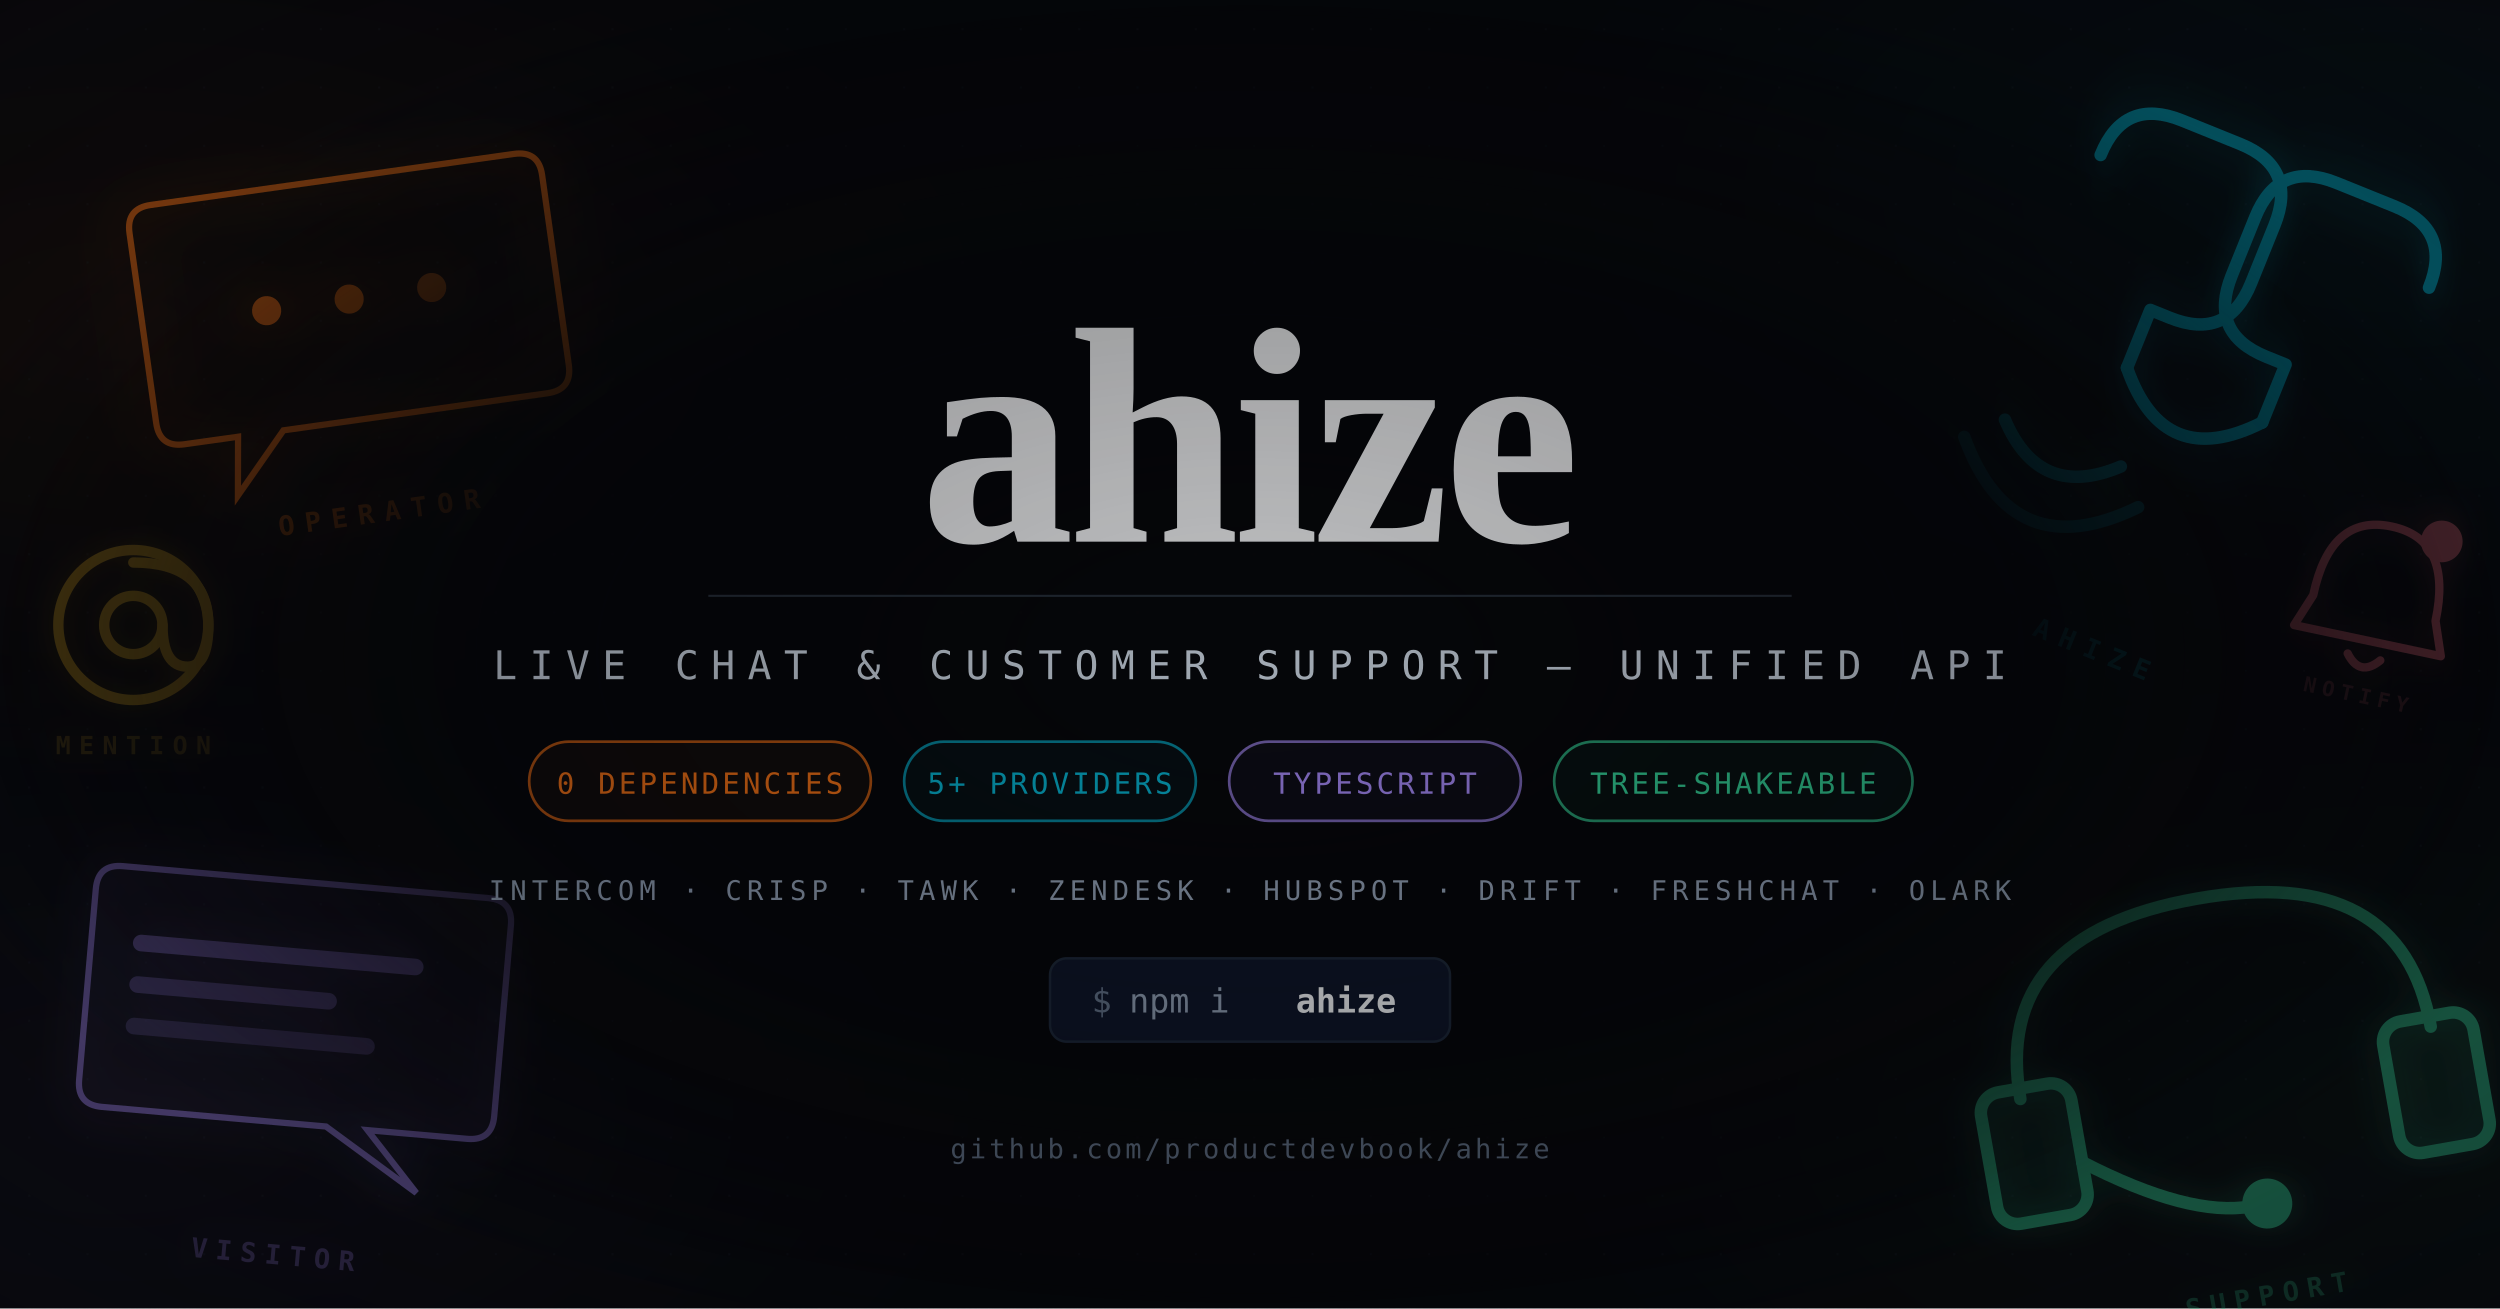
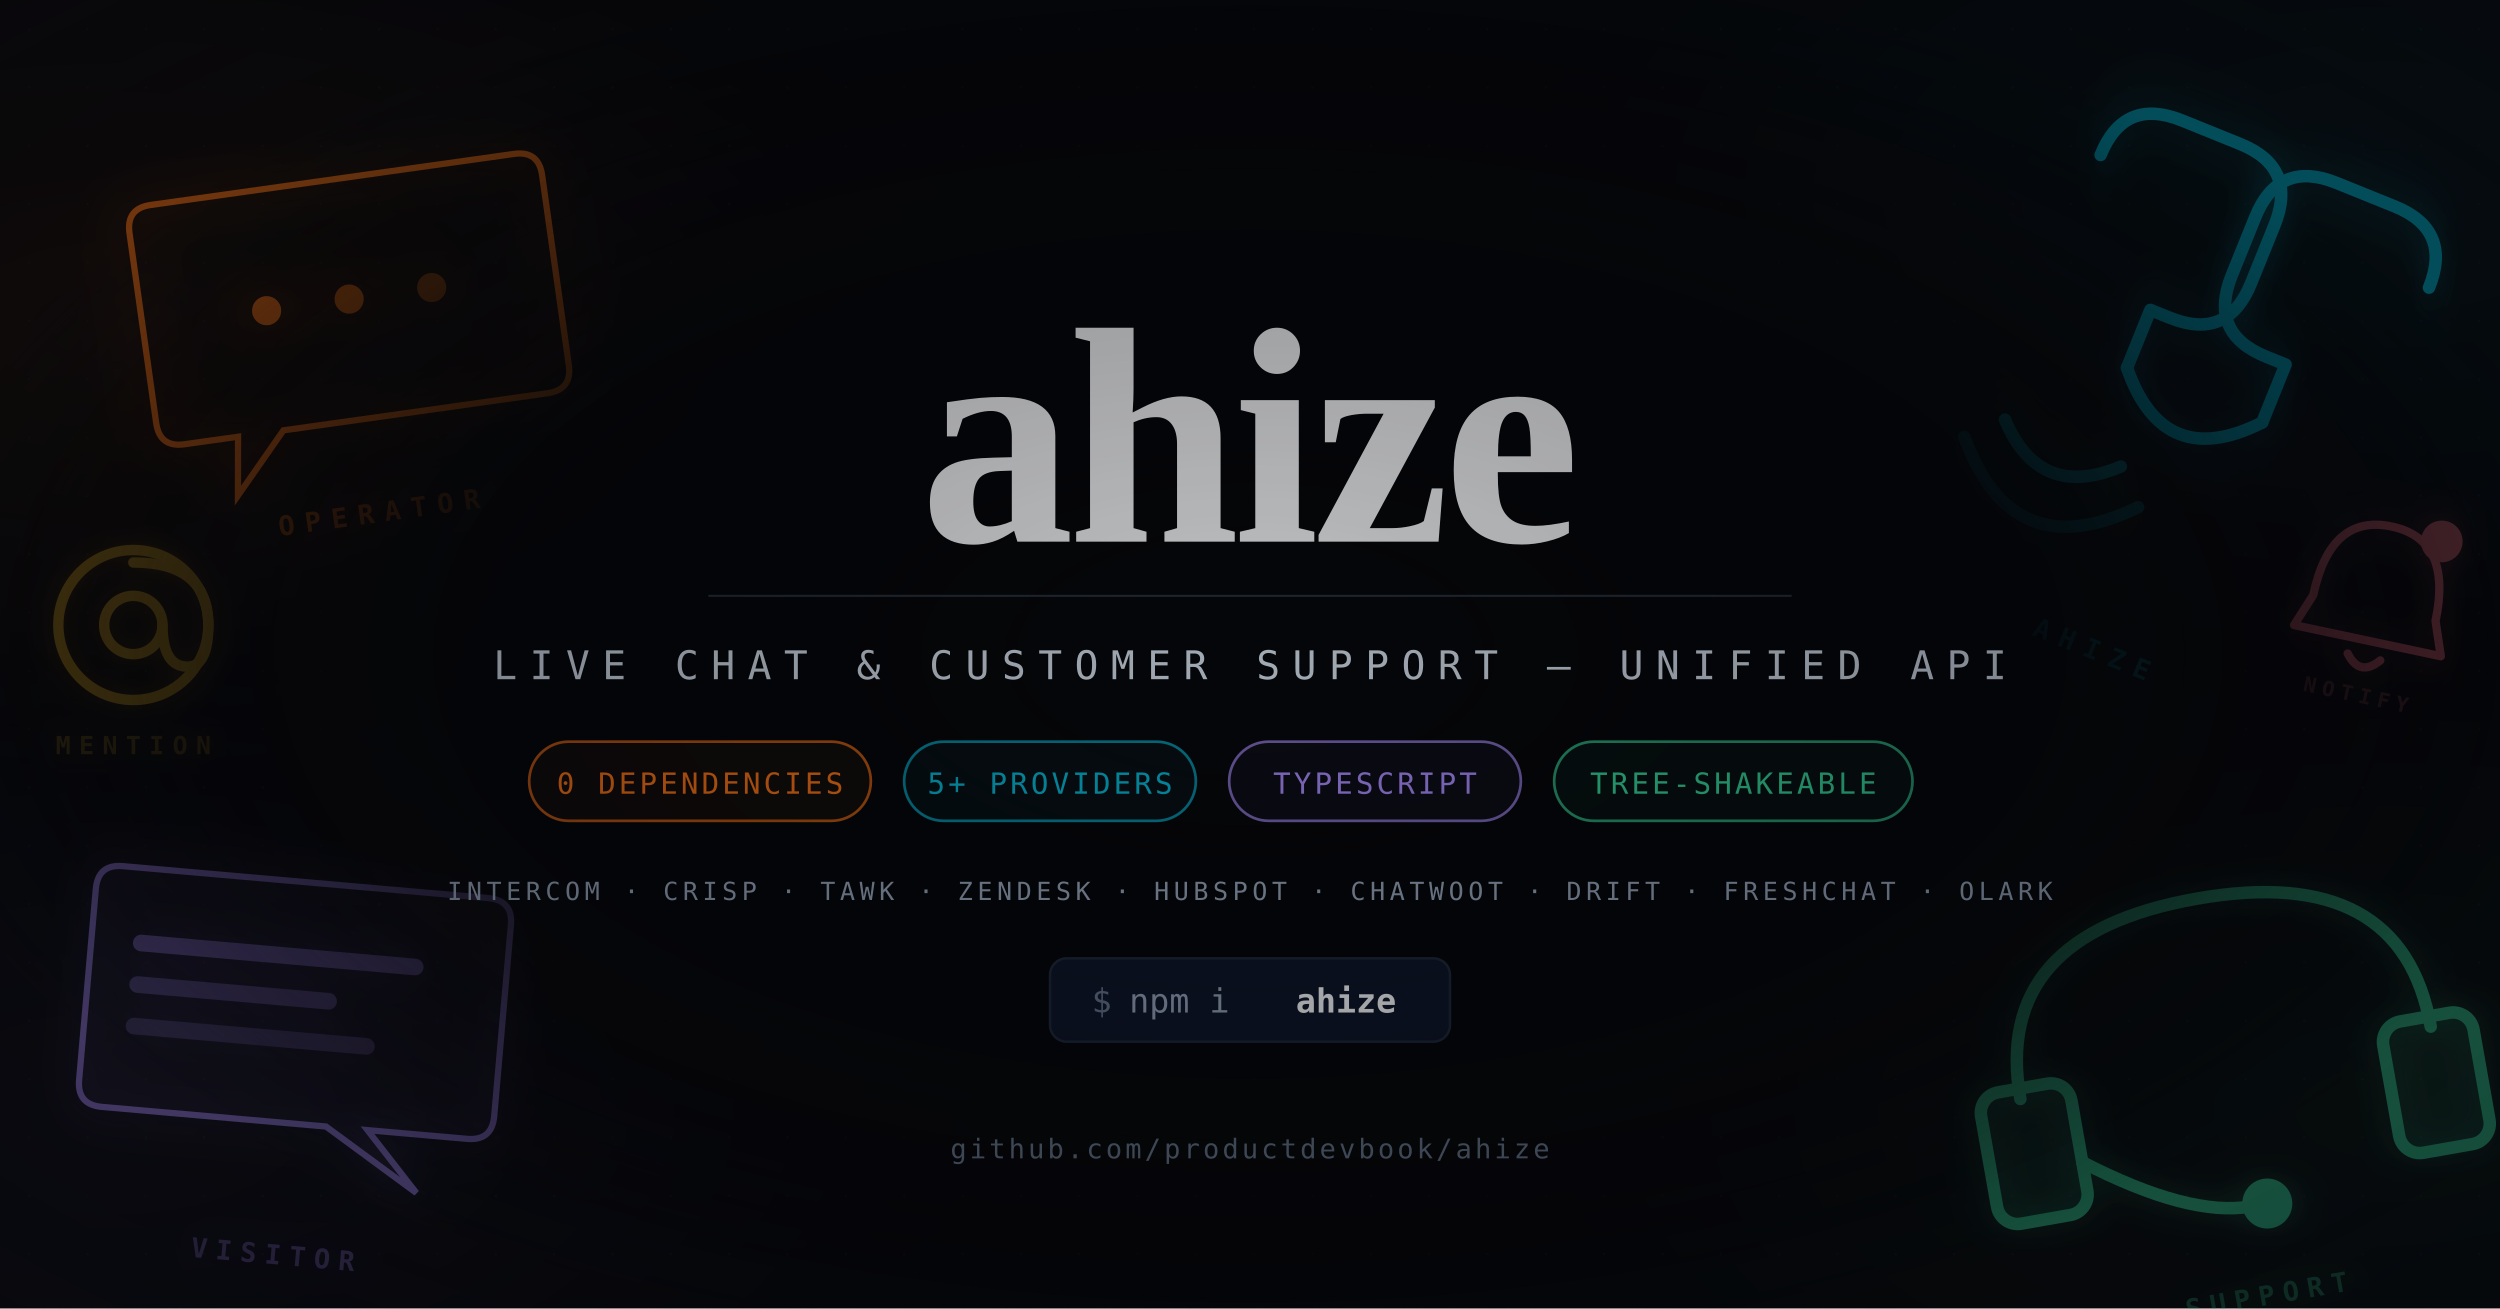
<svg xmlns="http://www.w3.org/2000/svg" viewBox="0 0 1200 628" width="1200" height="628">
  <defs>
    <filter id="grain">
      <feTurbulence type="fractalNoise" baseFrequency="0.65" numOctaves="3" stitchTiles="stitch" />
      <feColorMatrix type="saturate" values="0" />
      <feBlend in="SourceGraphic" mode="overlay" result="blend" />
      <feComponentTransfer>
        <feFuncA type="linear" slope="0.06" />
      </feComponentTransfer>
      <feBlend in="SourceGraphic" mode="normal" />
    </filter>
    <filter id="glow-orange" x="-50%" y="-50%" width="200%" height="200%">
      <feGaussianBlur stdDeviation="12" result="blur" />
      <feFlood flood-color="#f97316" flood-opacity="0.5" />
      <feComposite in2="blur" operator="in" />
      <feMerge>
        <feMergeNode />
        <feMergeNode in="SourceGraphic" />
      </feMerge>
    </filter>
    <filter id="glow-cyan" x="-50%" y="-50%" width="200%" height="200%">
      <feGaussianBlur stdDeviation="10" result="blur" />
      <feFlood flood-color="#06b6d4" flood-opacity="0.45" />
      <feComposite in2="blur" operator="in" />
      <feMerge>
        <feMergeNode />
        <feMergeNode in="SourceGraphic" />
      </feMerge>
    </filter>
    <filter id="glow-purple" x="-50%" y="-50%" width="200%" height="200%">
      <feGaussianBlur stdDeviation="10" result="blur" />
      <feFlood flood-color="#a78bfa" flood-opacity="0.4" />
      <feComposite in2="blur" operator="in" />
      <feMerge>
        <feMergeNode />
        <feMergeNode in="SourceGraphic" />
      </feMerge>
    </filter>
    <filter id="glow-emerald" x="-50%" y="-50%" width="200%" height="200%">
      <feGaussianBlur stdDeviation="8" result="blur" />
      <feFlood flood-color="#34d399" flood-opacity="0.35" />
      <feComposite in2="blur" operator="in" />
      <feMerge>
        <feMergeNode />
        <feMergeNode in="SourceGraphic" />
      </feMerge>
    </filter>
    <filter id="glow-rose" x="-50%" y="-50%" width="200%" height="200%">
      <feGaussianBlur stdDeviation="8" result="blur" />
      <feFlood flood-color="#fb7185" flood-opacity="0.35" />
      <feComposite in2="blur" operator="in" />
      <feMerge>
        <feMergeNode />
        <feMergeNode in="SourceGraphic" />
      </feMerge>
    </filter>
    <filter id="glow-amber" x="-50%" y="-50%" width="200%" height="200%">
      <feGaussianBlur stdDeviation="6" result="blur" />
      <feFlood flood-color="#fbbf24" flood-opacity="0.35" />
      <feComposite in2="blur" operator="in" />
      <feMerge>
        <feMergeNode />
        <feMergeNode in="SourceGraphic" />
      </feMerge>
    </filter>
    <radialGradient id="ambientOrange" cx="0.05" cy="0.25" r="0.35">
      <stop offset="0%" stop-color="#f97316" stop-opacity="0.08" />
      <stop offset="100%" stop-color="#f97316" stop-opacity="0" />
    </radialGradient>
    <radialGradient id="ambientCyan" cx="0.95" cy="0.15" r="0.35">
      <stop offset="0%" stop-color="#06b6d4" stop-opacity="0.07" />
      <stop offset="100%" stop-color="#06b6d4" stop-opacity="0" />
    </radialGradient>
    <radialGradient id="ambientPurple" cx="0.05" cy="0.85" r="0.35">
      <stop offset="0%" stop-color="#a78bfa" stop-opacity="0.06" />
      <stop offset="100%" stop-color="#a78bfa" stop-opacity="0" />
    </radialGradient>
    <radialGradient id="ambientEmerald" cx="0.95" cy="0.85" r="0.35">
      <stop offset="0%" stop-color="#34d399" stop-opacity="0.05" />
      <stop offset="100%" stop-color="#34d399" stop-opacity="0" />
    </radialGradient>
    <radialGradient id="centerBackdrop" cx="0.5" cy="0.5" r="0.55">
      <stop offset="0%" stop-color="#06070b" stop-opacity="0.95" />
      <stop offset="55%" stop-color="#06070b" stop-opacity="0.88" />
      <stop offset="80%" stop-color="#06070b" stop-opacity="0.4" />
      <stop offset="100%" stop-color="#06070b" stop-opacity="0" />
    </radialGradient>
    <pattern id="dotGrid" width="28" height="28" patternUnits="userSpaceOnUse">
      <circle cx="14" cy="14" r="0.6" fill="#334155" opacity="0.35" />
    </pattern>
    <radialGradient id="vignetteGrad" cx="0.5" cy="0.5" r="0.7">
      <stop offset="0%" stop-color="transparent" />
      <stop offset="100%" stop-color="#06070b" />
    </radialGradient>
  </defs>
  <rect width="1200" height="628" fill="#06070b" />
  <rect width="1200" height="628" fill="url(#ambientOrange)" />
  <rect width="1200" height="628" fill="url(#ambientCyan)" />
  <rect width="1200" height="628" fill="url(#ambientPurple)" />
  <rect width="1200" height="628" fill="url(#ambientEmerald)" />
  <rect width="1200" height="628" fill="url(#dotGrid)" opacity="0.4" />
  <g transform="translate(60, 80) rotate(-8, 120, 80)" filter="url(#glow-orange)" opacity="0.85">
    <path d="M10,16 Q10,4 22,4 L198,4 Q210,4 210,16 L210,108 Q210,120 198,120 L70,120 L44,148 L48,120 L22,120 Q10,120 10,108 Z" fill="none" stroke="#f97316" stroke-width="3" />
    <circle cx="70" cy="62" r="7" fill="#f97316" />
    <circle cx="110" cy="62" r="7" fill="#f97316" opacity="0.75" />
    <circle cx="150" cy="62" r="7" fill="#f97316" opacity="0.5" />
    <text x="110" y="170" text-anchor="middle" fill="#f97316" opacity="0.6" font-family="'SF Mono','Fira Code',monospace" font-size="13" font-weight="bold" letter-spacing="5">OPERATOR</text>
  </g>
  <g transform="translate(960, 60) rotate(22, 100, 100)" filter="url(#glow-cyan)" opacity="0.78">
    <g fill="none" stroke="#06b6d4" stroke-width="6" stroke-linecap="round" stroke-linejoin="round">
      <path d="M20,40 Q20,10 50,10 L80,10 Q110,10 110,40 L110,70 Q110,100 80,100 L70,100 L70,130" />
      <path d="M190,40 Q190,10 160,10 L130,10 Q100,10 100,40 L100,70 Q100,100 130,100 L140,100 L140,130" />
      <path d="M70,130 Q105,170 140,130" />
      <path d="M25,175 Q55,205 85,175" opacity="0.7" />
      <path d="M10,190 Q55,240 100,190" opacity="0.45" />
    </g>
    <text x="105" y="266" text-anchor="middle" fill="#06b6d4" opacity="0.55" font-family="'SF Mono','Fira Code',monospace" font-size="13" font-weight="bold" letter-spacing="5">AHIZE</text>
  </g>
  <g transform="translate(30, 420) rotate(5, 120, 80)" filter="url(#glow-purple)" opacity="0.72">
    <path d="M10,16 Q10,4 22,4 L198,4 Q210,4 210,16 L210,108 Q210,120 198,120 L150,120 L176,148 L130,120 L22,120 Q10,120 10,108 Z" fill="#a78bfa10" stroke="#a78bfa" stroke-width="3" />
    <rect x="30" y="36" width="140" height="8" rx="4" fill="#a78bfa" opacity="0.75" />
    <rect x="30" y="56" width="100" height="8" rx="4" fill="#a78bfa" opacity="0.55" />
    <rect x="30" y="76" width="120" height="8" rx="4" fill="#a78bfa" opacity="0.4" />
    <text x="110" y="188" text-anchor="middle" fill="#a78bfa" opacity="0.5" font-family="'SF Mono','Fira Code',monospace" font-size="13" font-weight="bold" letter-spacing="4">VISITOR</text>
  </g>
  <g transform="translate(940, 420) rotate(-10, 130, 100)" filter="url(#glow-emerald)" opacity="0.7">
    <g fill="none" stroke="#34d399" stroke-width="6" stroke-linecap="round">
      <path d="M30,90 Q30,10 130,10 Q230,10 230,90" />
      <rect x="10" y="85" width="44" height="64" rx="10" fill="#34d39920" />
      <rect x="206" y="85" width="44" height="64" rx="10" fill="#34d39920" />
      <path d="M54,125 Q100,160 130,160" />
      <circle cx="138" cy="160" r="9" fill="#34d399" />
    </g>
    <text x="130" y="208" text-anchor="middle" fill="#34d399" opacity="0.5" font-family="'SF Mono','Fira Code',monospace" font-size="13" font-weight="bold" letter-spacing="4">SUPPORT</text>
  </g>
  <g transform="translate(1092, 230) rotate(12, 40, 50)" filter="url(#glow-rose)" opacity="0.55">
    <g fill="none" stroke="#fb7185" stroke-width="4" stroke-linecap="round" stroke-linejoin="round">
      <path d="M20,60 Q20,20 50,20 Q80,20 80,60 L86,76 L14,76 Z" />
      <path d="M42,84 Q50,94 58,84" />
      <circle cx="75" cy="22" r="8" fill="#fb7185" />
    </g>
    <text x="50" y="106" text-anchor="middle" fill="#fb7185" opacity="0.4" font-family="'SF Mono','Fira Code',monospace" font-size="10" font-weight="bold" letter-spacing="3">NOTIFY</text>
  </g>
  <g transform="translate(24, 260)" filter="url(#glow-amber)" opacity="0.5">
    <g fill="none" stroke="#fbbf24" stroke-width="5" stroke-linecap="round">
      <circle cx="40" cy="40" r="36" />
      <circle cx="40" cy="40" r="14" />
      <path d="M54,40 Q54,60 66,60 Q76,60 76,40 Q76,10 40,10" />
    </g>
    <text x="40" y="102" text-anchor="middle" fill="#fbbf24" opacity="0.45" font-family="'SF Mono','Fira Code',monospace" font-size="12" font-weight="bold" letter-spacing="4">MENTION</text>
  </g>
  <rect width="1200" height="628" fill="url(#centerBackdrop)" />
  <text x="600" y="260" text-anchor="middle" fill="#f8fafc" font-family="'Georgia','Playfair Display','Times New Roman',serif" font-size="148" font-weight="bold" letter-spacing="-3" opacity="0.97">ahize</text>
  <line x1="340" y1="286" x2="860" y2="286" stroke="#475569" stroke-width="1" opacity="0.5" />
  <text x="600" y="326" text-anchor="middle" fill="#cbd5e1" font-family="'SF Mono','Fira Code','Menlo',monospace" font-size="19" letter-spacing="6">LIVE CHAT &amp; CUSTOMER SUPPORT — UNIFIED API</text>
  <g font-family="'SF Mono','Fira Code','Menlo',monospace" font-size="14" letter-spacing="1.5">
    <g transform="translate(254, 356)">
      <rect x="0" y="0" width="164" height="38" rx="19" fill="#f9731610" stroke="#f97316" stroke-width="1.3" opacity="0.7" />
      <text x="82" y="25" text-anchor="middle" fill="#f97316" opacity="0.95">0 DEPENDENCIES</text>
    </g>
    <g transform="translate(434, 356)">
      <rect x="0" y="0" width="140" height="38" rx="19" fill="#06b6d410" stroke="#06b6d4" stroke-width="1.3" opacity="0.7" />
      <text x="70" y="25" text-anchor="middle" fill="#06b6d4" opacity="0.95">5+ PROVIDERS</text>
    </g>
    <g transform="translate(590, 356)">
      <rect x="0" y="0" width="140" height="38" rx="19" fill="#a78bfa10" stroke="#a78bfa" stroke-width="1.3" opacity="0.7" />
      <text x="70" y="25" text-anchor="middle" fill="#a78bfa" opacity="0.95">TYPESCRIPT</text>
    </g>
    <g transform="translate(746, 356)">
      <rect x="0" y="0" width="172" height="38" rx="19" fill="#34d39910" stroke="#34d399" stroke-width="1.3" opacity="0.7" />
      <text x="86" y="25" text-anchor="middle" fill="#34d399" opacity="0.95">TREE-SHAKEABLE</text>
    </g>
  </g>
-   <text x="600" y="432" text-anchor="middle" fill="#94a3b8" font-family="'SF Mono','Fira Code',monospace" font-size="13" letter-spacing="2.5">INTERCOM · CRISP · TAWK · ZENDESK · HUBSPOT · DRIFT · FRESHCHAT · OLARK</text>
+   <text x="600" y="432" text-anchor="middle" fill="#94a3b8" font-family="'SF Mono','Fira Code',monospace" font-size="12" letter-spacing="2.2">INTERCOM · CRISP · TAWK · ZENDESK · HUBSPOT · CHATWOOT · DRIFT · FRESHCHAT · OLARK</text>
  <g transform="translate(504, 460)">
    <rect x="0" y="0" width="192" height="40" rx="8" fill="#0f172a" stroke="#1e293b" stroke-width="1.2" />
    <text x="20" y="26" fill="#64748b" font-family="'SF Mono','Fira Code',monospace" font-size="16">$</text>
    <text x="38" y="26" fill="#94a3b8" font-family="'SF Mono','Fira Code',monospace" font-size="16"> npm i </text>
    <text x="118" y="26" fill="#f8fafc" font-family="'SF Mono','Fira Code',monospace" font-size="16" font-weight="bold">ahize</text>
  </g>
  <text x="600" y="556" text-anchor="middle" fill="#64748b" font-family="'SF Mono','Fira Code',monospace" font-size="13" letter-spacing="1.5">github.com/productdevbook/ahize</text>
  <rect width="1200" height="628" filter="url(#grain)" opacity="0.2" />
  <rect width="1200" height="628" fill="url(#vignetteGrad)" opacity="0.45" />
</svg>
